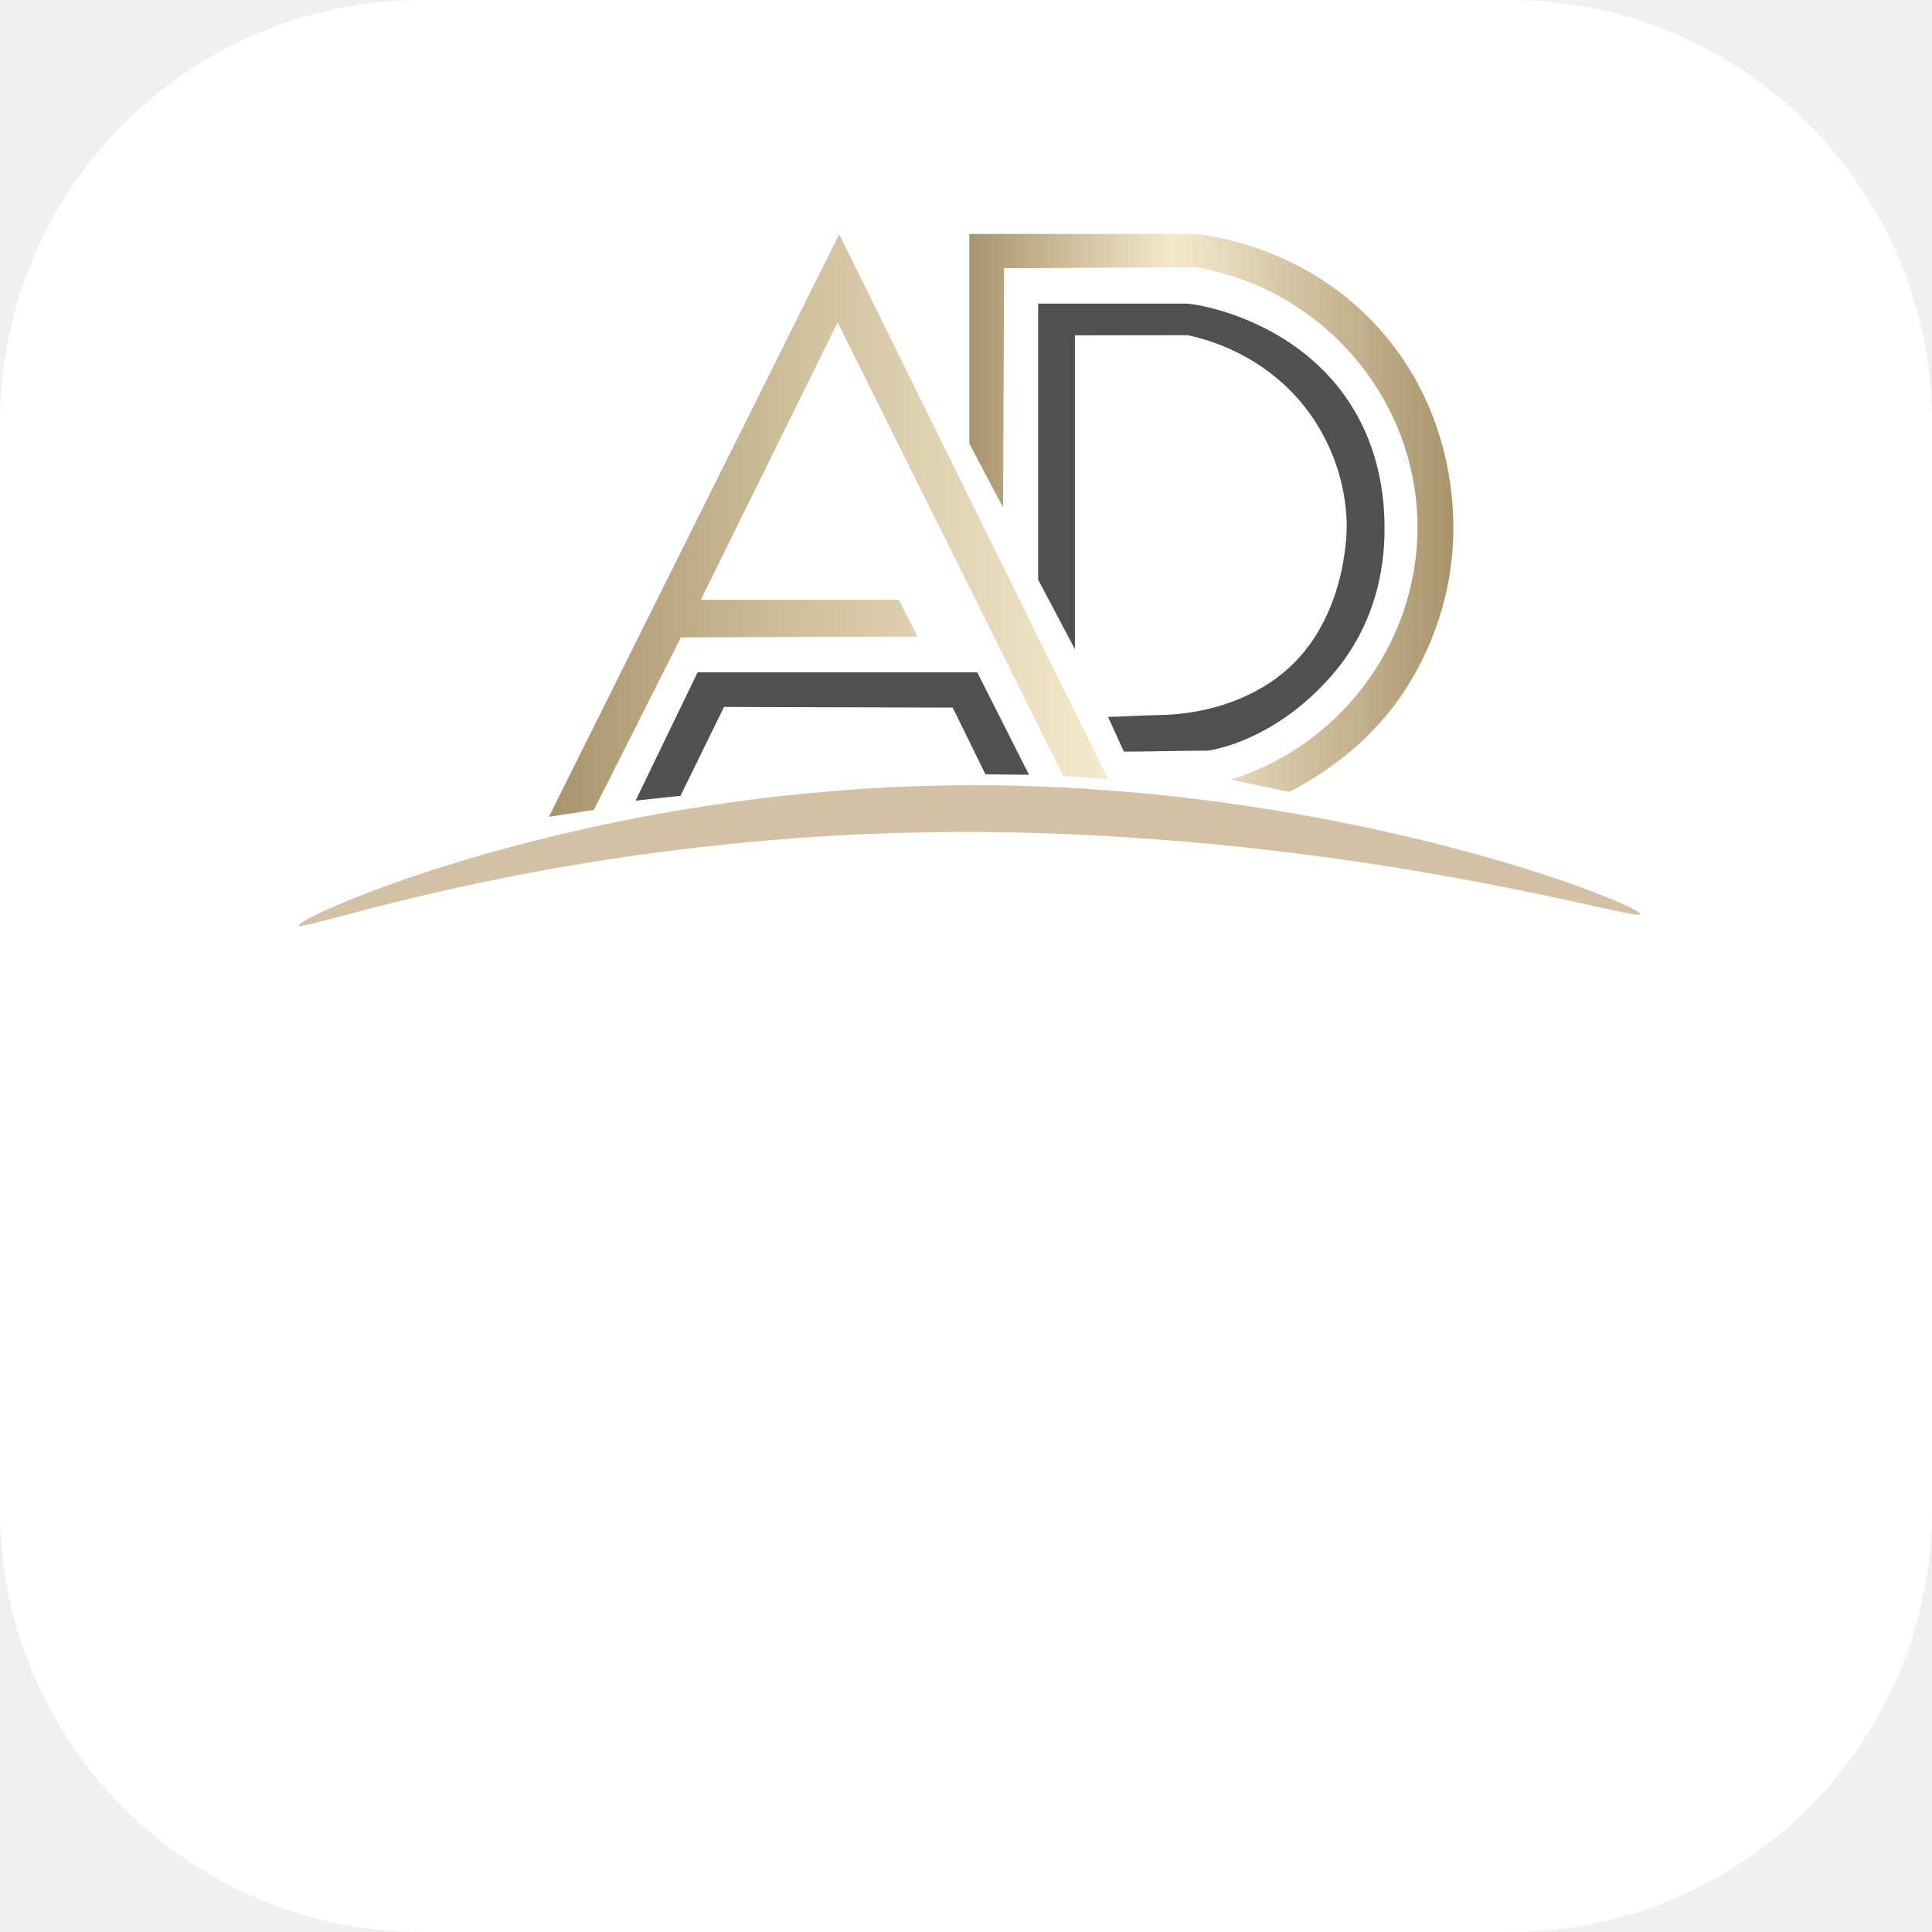
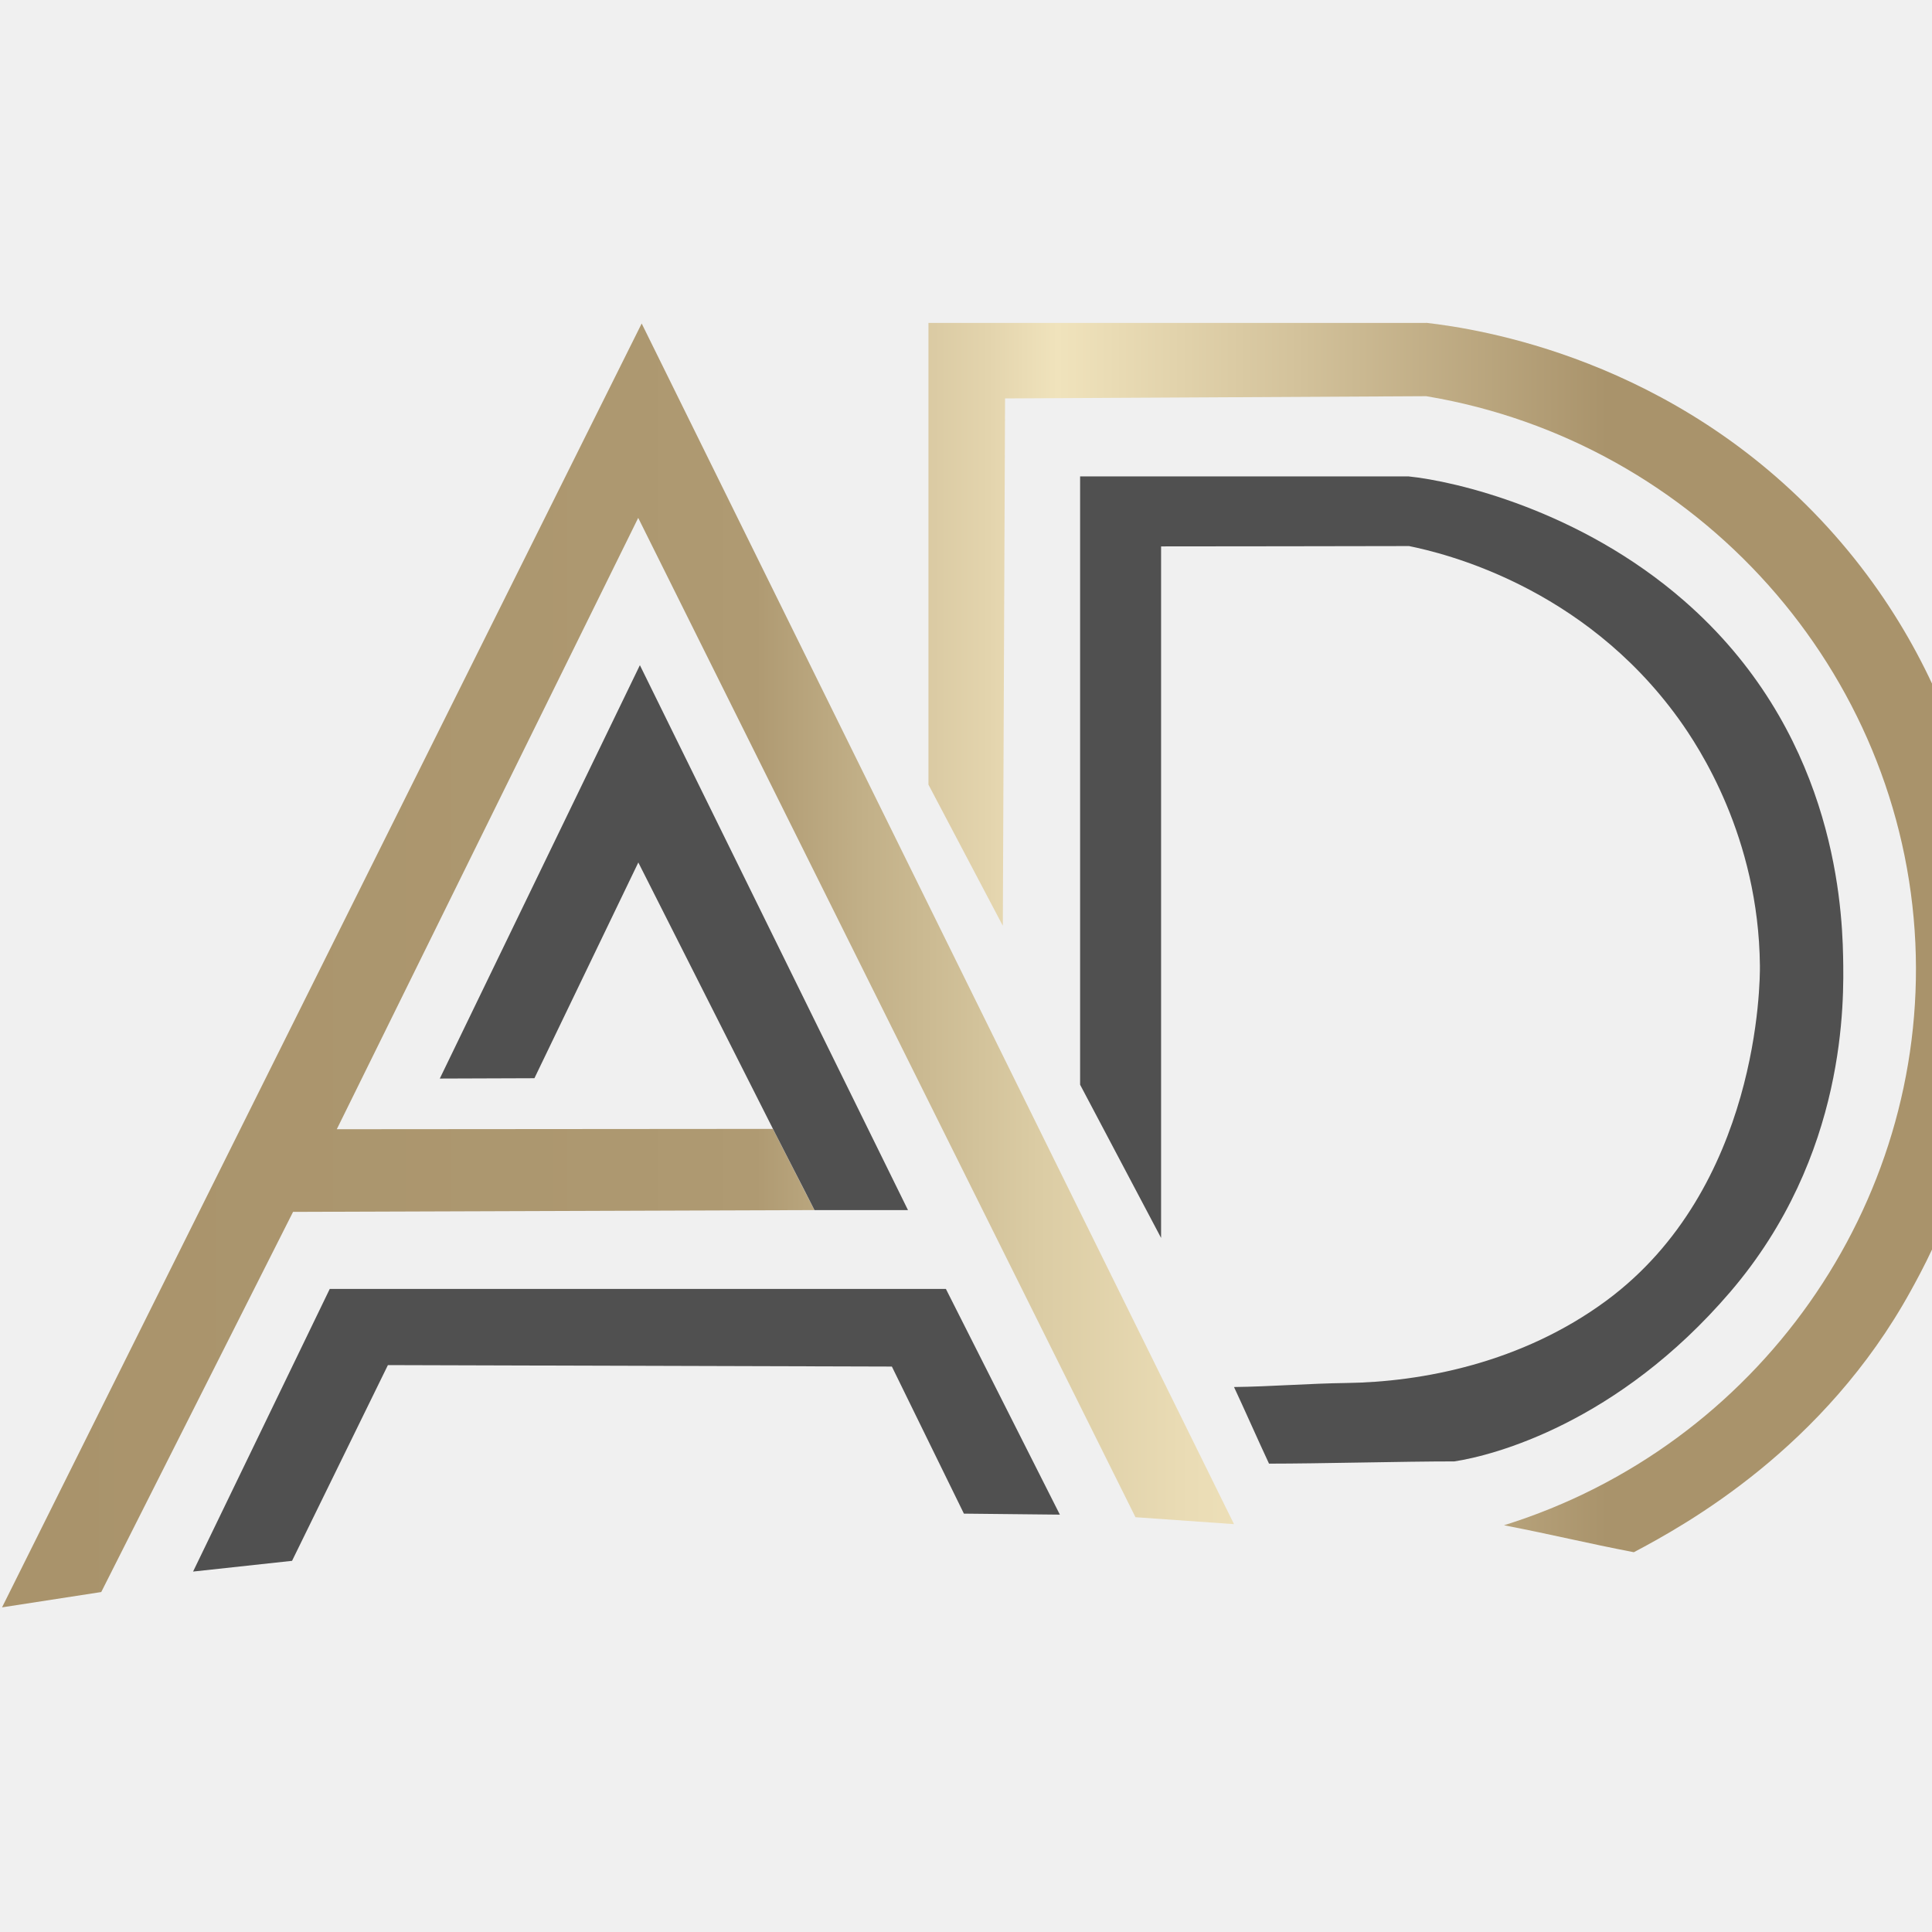
- <svg xmlns="http://www.w3.org/2000/svg" viewBox="0 0 512 512" role="img" aria-label="Apartman Dragićević logo">
+ <svg xmlns="http://www.w3.org/2000/svg" viewBox="0 0 512 512">
+   <style>.a{fill:#505050}@media(prefers-color-scheme:dark){.a{fill:#f5f5f5}}</style>
  <defs>
-     <linearGradient id="favicon-gradient-a" x1="0%" y1="0%" x2="100%" y2="0%">
-       <stop offset="0%" stop-color="#a9936b" />
-       <stop offset="40%" stop-color="#cdbc99" />
-       <stop offset="100%" stop-color="#f5e9cd" />
+     <linearGradient id="g1" x1="232.04" y1="305.69" x2="425.9" y2="305.69" gradientTransform="translate(0 502) scale(1 -1)" gradientUnits="userSpaceOnUse">
+       <stop stop-color="#a9936b" />
+       <stop offset=".27" stop-color="#ad9870" />
+       <stop offset=".33" stop-color="#af9a72" />
+       <stop offset=".38" stop-color="#c2b088" />
+       <stop offset=".46" stop-color="#dbcca4" />
+       <stop offset=".53" stop-color="#eadcb5" />
+       <stop offset=".58" stop-color="#f0e3bc" />
+       <stop offset="1" stop-color="#f0e3bc" />
    </linearGradient>
-     <linearGradient id="favicon-gradient-d" x1="0%" y1="0%" x2="100%" y2="0%">
-       <stop offset="0%" stop-color="#aa946c" />
-       <stop offset="42%" stop-color="#f5e9cd" />
-       <stop offset="100%" stop-color="#a9936b" />
+     <linearGradient id="g2" x1="255.39" y1="308.19" x2="408.88" y2="308.19" gradientTransform="translate(0 502) scale(1 -1)" gradientUnits="userSpaceOnUse">
+       <stop offset=".03" stop-color="#aa946c" />
+       <stop offset=".12" stop-color="#ad9870" />
+       <stop offset=".21" stop-color="#b8a47c" />
+       <stop offset=".3" stop-color="#cab890" />
+       <stop offset=".4" stop-color="#e3d4ad" />
+       <stop offset=".44" stop-color="#f0e3bc" />
+       <stop offset=".58" stop-color="#d3c29b" />
+       <stop offset=".76" stop-color="#a9936b" />
+       <stop offset=".8" stop-color="#a9936b" />
+       <stop offset="1" stop-color="#a9936b" />
    </linearGradient>
  </defs>
-   <rect width="512" height="512" rx="112" fill="#ffffff" />
-   <g transform="translate(52 62) scale(0.63)">
-     <polygon fill="url(#favicon-gradient-a)" points="203.91 169.69 167.28 242.27 148.35 245.19 270.47 .1 383.55 229.32 364.75 227.99 269.81 37.2 212.26 153.91 295.51 153.85 303.44 169.37 203.91 169.69" />
-     <polygon fill="#505050" points="184.83 238.37 210.91 184.41 328.54 184.41 350.31 227.5 331.99 227.31 318.24 199.24 222.01 198.96 203.72 236.33 184.83 238.37" />
-     <path fill="url(#favicon-gradient-d)" d="M420.25,0h-95.04v88.15l14.2,26.95c.14-33.56.28-67.12.42-100.68,26.81-.14,53.61-.28,80.42-.42,51.99,8.68,91,52.62,93.37,104.44,2.29,49.99-30.04,96-78.54,111.12,9.19,1.77,15.6,3.38,24.79,5.15,9.9-5.22,36.33-19.82,52.92-49.99,3.52-6.41,17.72-31.94,15.87-67.28-.56-10.65-3-46.85-31.75-78.38C467.37,6.67,430.07,1.15,420.25,0Z" />
-     <path fill="#505050" d="M483.95,122.65c.03,3.06-.14,42.52-29.38,64.06-16.09,11.85-35.13,15.47-49.57,15.67-7.06.09-14.39.67-21.45.77,2.09,4.46,4.6,10.17,6.68,14.62,9.89,0,25.48-.42,35.37-.42,7.48-1.14,31.18-7.27,52.64-32.31,22.39-26.12,21.74-55.83,21.58-64.02-.22-11.39-2.3-43.54-30.36-67.99-19.88-17.33-43.73-22.84-52.64-23.74h-62.66v116.14c5.15,9.75,10.3,19.5,15.46,29.24V42.65c15.78-.02,31.56-.05,47.35-.07,6.46,1.33,33.13,7.56,51.45,32.97,3.91,5.42,15.26,22.57,15.53,47.1Z" />
-     <path fill="#d4c0a4" d="M43.21,290.87c.82,3.57,126.08-43.68,305.66-38.99,150.77,3.93,257.81,37.55,258.59,34.26.81-3.42-111.35-49.19-257.16-53.89-173.3-5.59-307.95,54.93-307.1,58.63Z" />
+   <g transform="translate(-677 -326) scale(2.964)">
+     <polygon fill="url(#g1)" points="254.61 218.34 237.46 252.33 228.59 253.7 285.78 138.91 338.74 246.26 329.93 245.64 285.47 156.29 258.52 210.95 297.51 210.92 301.22 218.18 254.61 218.34" />
+     <polygon class="a" points="245.67 250.5 257.89 225.23 312.98 225.23 323.17 245.41 314.59 245.32 308.15 232.17 263.09 232.04 254.52 249.54 245.67 250.5" />
+     <path fill="url(#g2)" d="M355.93 138.86h-44.51v41.28l6.65 12.62c.07-15.72.13-31.43.2-47.15 12.55-.07 25.11-.13 37.66-.2 24.35 4.07 42.62 24.64 43.73 48.91 1.07 23.41-14.07 44.96-36.78 52.04 4.3.83 7.3 1.58 11.61 2.41 4.63-2.45 17.02-9.28 24.78-23.41 1.65-3 8.3-14.96 7.43-31.51-.26-4.99-1.41-21.94-14.87-36.71-13.83-15.17-31.3-17.76-35.9-18.29Z" />
+     <path class="a" d="M385.76 196.3c.02 1.43-.06 19.91-13.76 30-7.54 5.55-16.45 7.25-23.22 7.34-3.3.04-6.74.32-10.04.36.98 2.09 2.15 4.76 3.13 6.85 4.63 0 11.93-.2 16.57-.2 3.5-.53 14.6-3.41 24.65-15.13 10.49-12.23 10.18-26.15 10.11-29.98-.1-5.34-1.08-20.39-14.22-31.84-9.31-8.12-20.48-10.7-24.65-11.12h-29.35v54.39c2.41 4.57 4.83 9.13 7.24 13.7v-61.83c7.39 0 14.78-.02 22.17-.03 3.03.62 15.51 3.54 24.1 15.44 1.83 2.54 7.15 10.57 7.27 22.06Z" />
+     <path class="a" d="M297.69 211.26l-12.21-24.16-9.29 19.29-8.46.03 17.89-36.96 23.97 48.72h-8.36c-1.18-2.34-2.36-4.59-3.54-6.92Z" />
  </g>
</svg>
